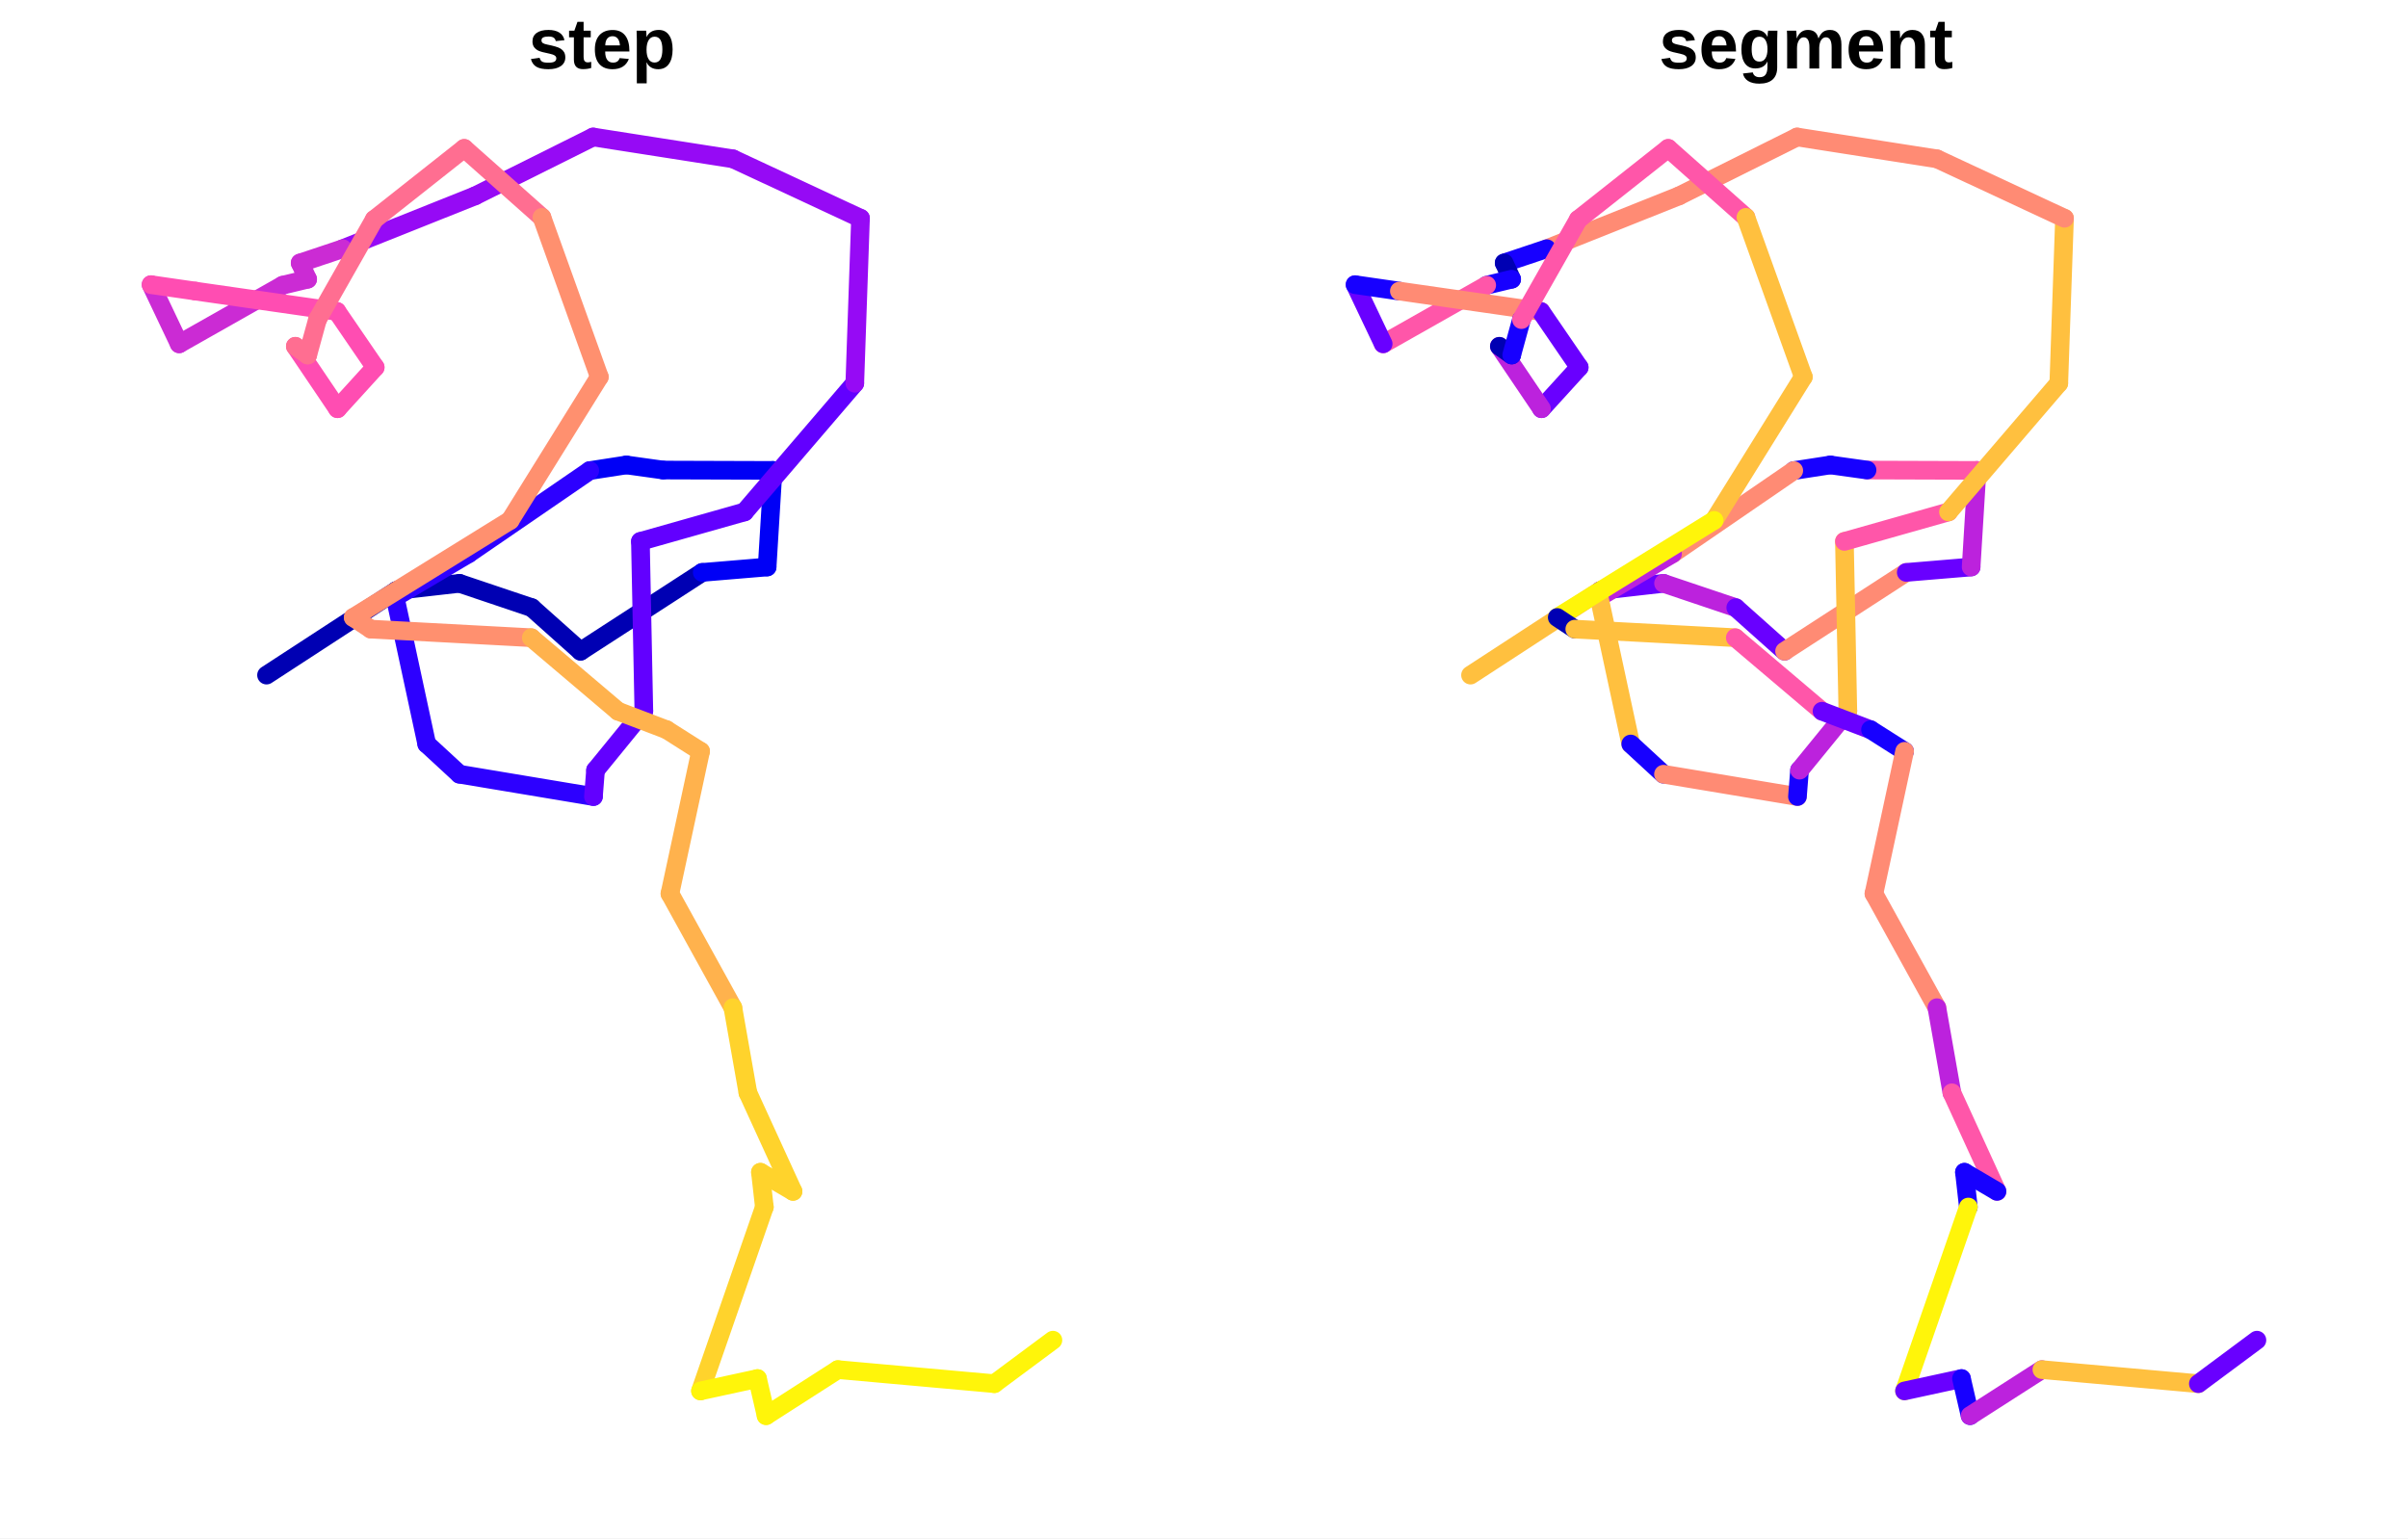
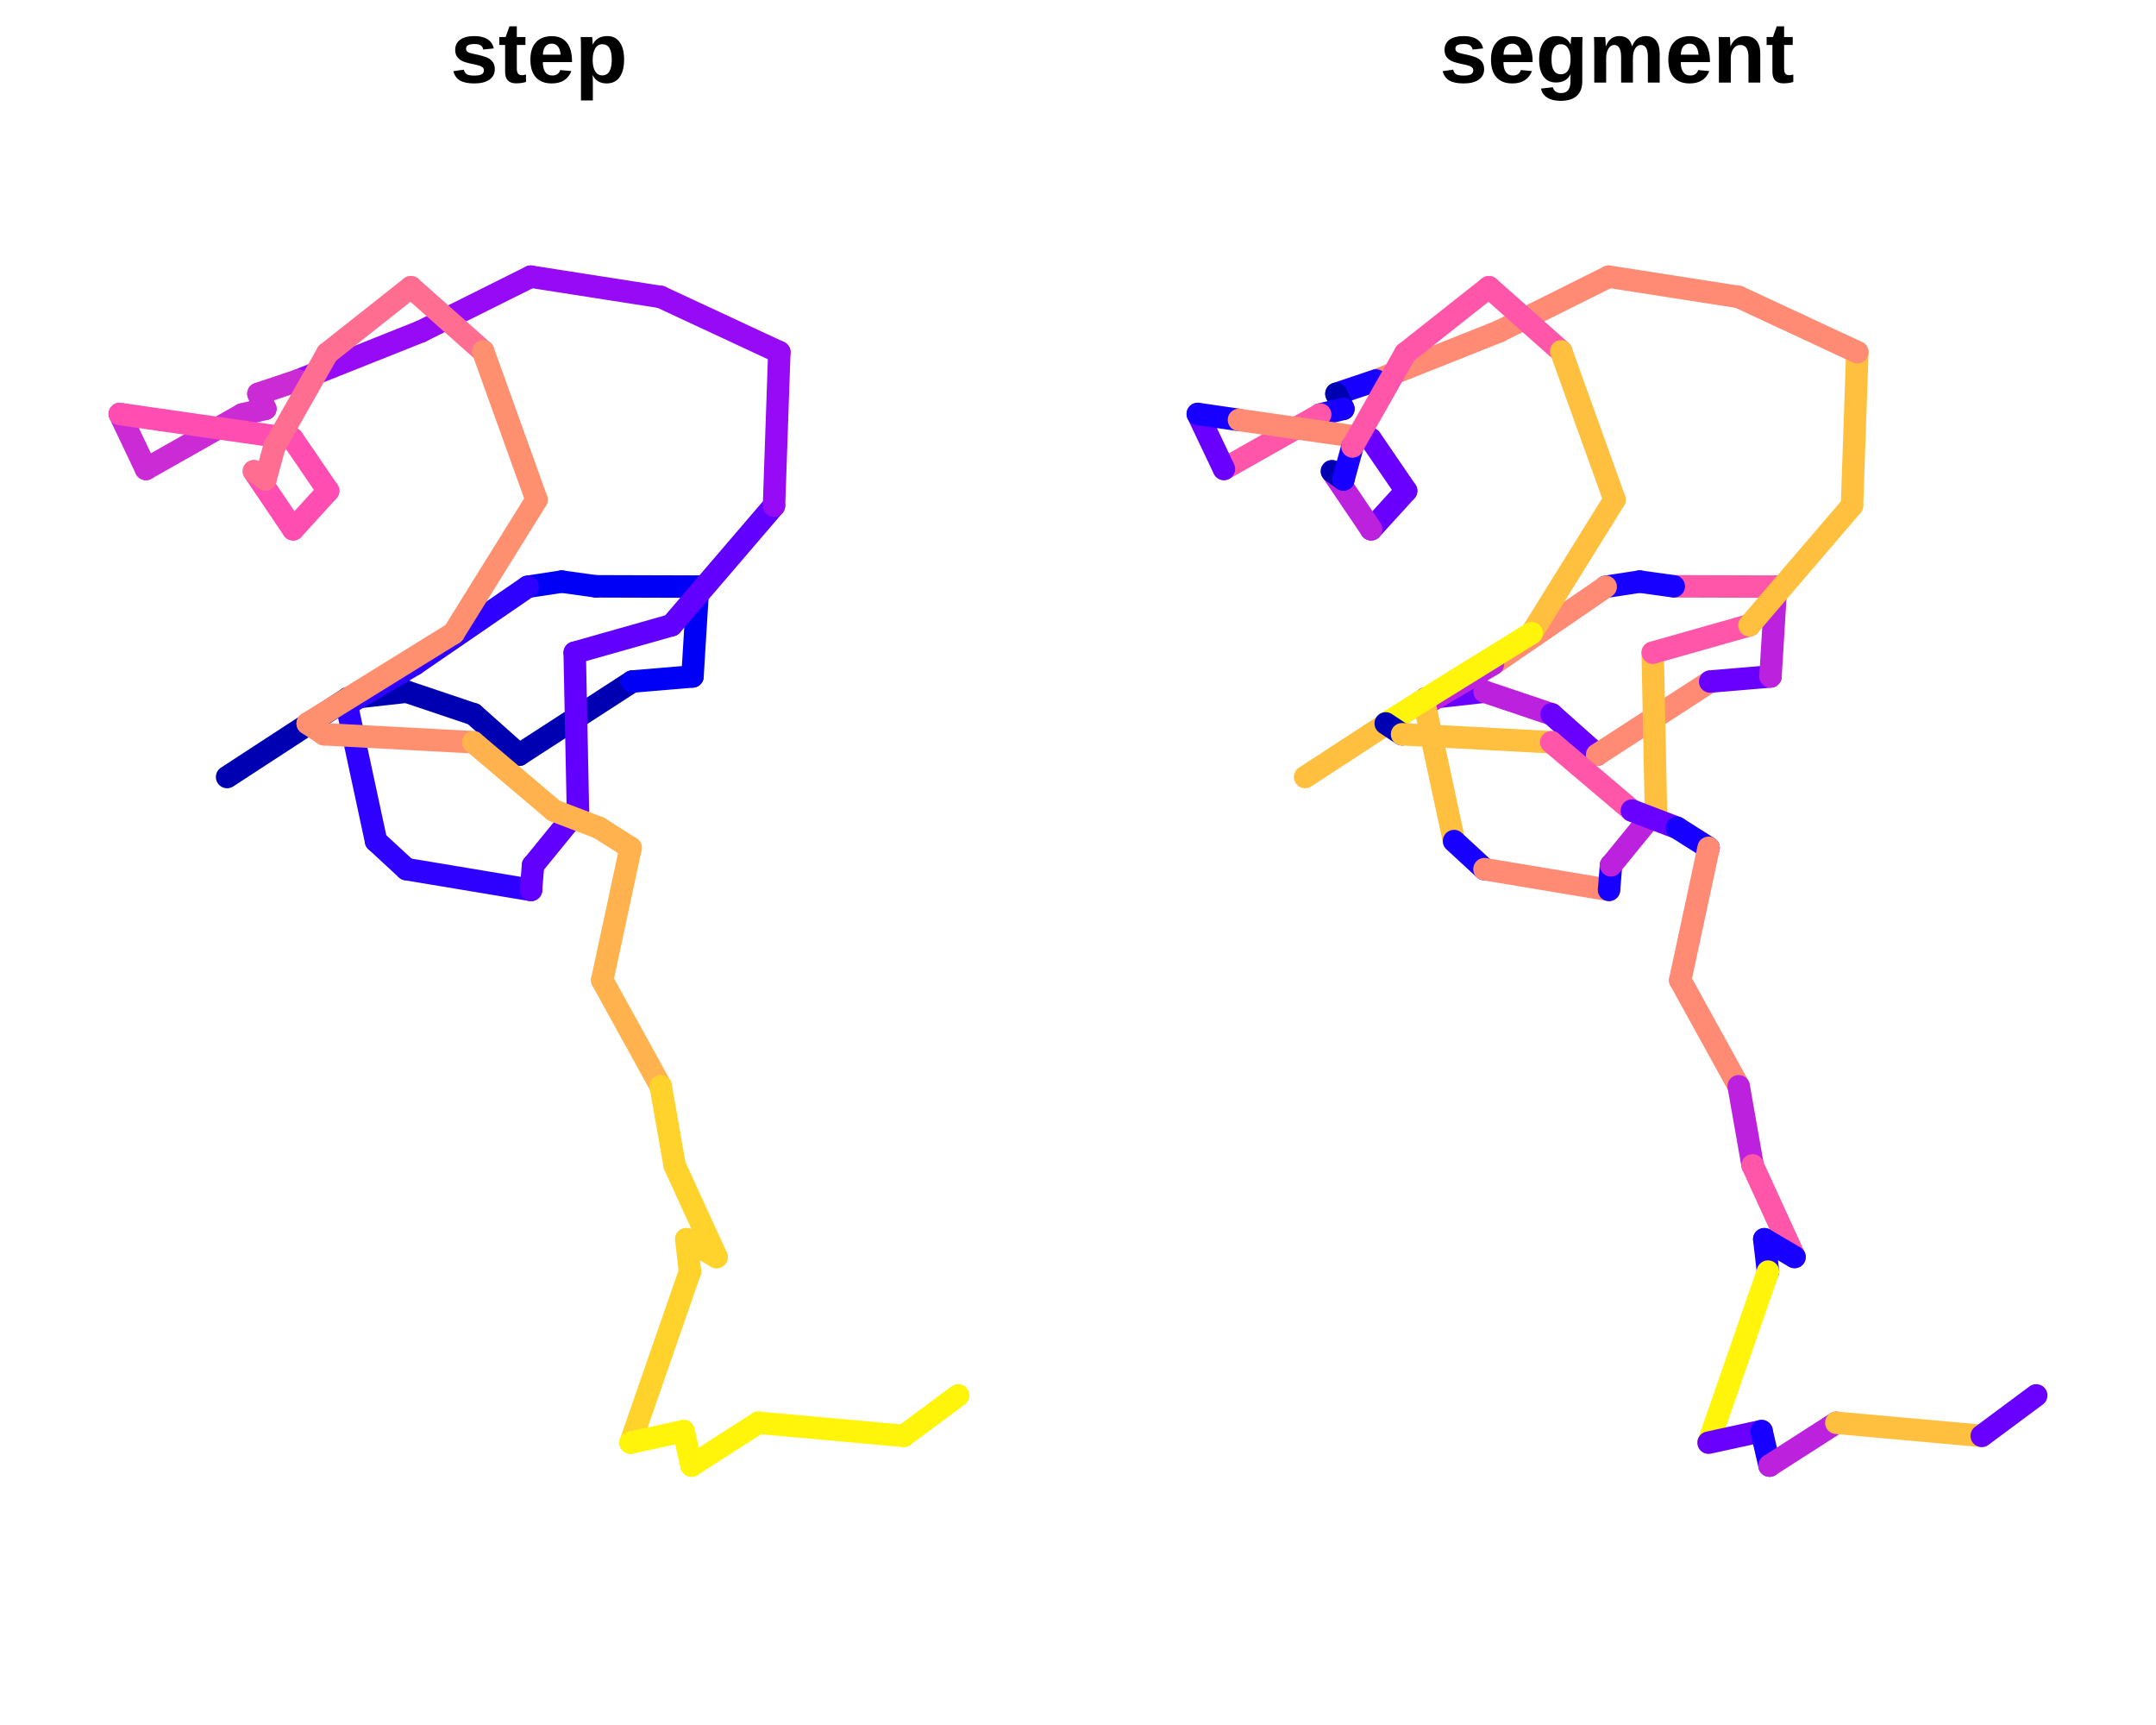
- <svg xmlns="http://www.w3.org/2000/svg" width="484.56pt" height="309.60pt" viewBox="0 0 484.56 309.60">
+ <svg xmlns="http://www.w3.org/2000/svg" width="360.00pt" height="288.00pt" viewBox="0 0 360.00 288.00">
  <g class="svglite">
    <defs>
      <style type="text/css">
    .svglite line, .svglite polyline, .svglite polygon, .svglite path, .svglite rect, .svglite circle {
      fill: none;
      stroke: #000000;
      stroke-linecap: round;
      stroke-linejoin: round;
      stroke-miterlimit: 10.00;
    }
    .svglite text {
      white-space: pre;
    }
    .svglite g.glyphgroup path {
      fill: inherit;
      stroke: none;
    }
  </style>
    </defs>
    <rect width="100%" height="100%" style="stroke: none; fill: #FFFFFF;" />
    <defs>
-       <clipPath id="cpMC4wMHw0ODQuNTZ8MC4wMHwzMDkuNjA=">
-         <rect x="0.00" y="0.00" width="484.56" height="309.60" />
+       <clipPath id="cpMC4wMHwzNjAuMDB8MC4wMHwyODguMDA=">
+         <rect x="0.00" y="0.00" width="360.00" height="288.00" />
      </clipPath>
    </defs>
-     <g clip-path="url(#cpMC4wMHw0ODQuNTZ8MC4wMHwzMDkuNjA=)">
+     <g clip-path="url(#cpMC4wMHwzNjAuMDB8MC4wMHwyODguMDA=)">
</g>
    <defs>
-       <clipPath id="cpMTQuNDB8MjI3Ljg4fDE3LjI4fDI5NS4yMA==">
-         <rect x="14.40" y="17.28" width="213.48" height="277.92" />
+       <clipPath id="cpMTQuNDB8MTY1LjYwfDE3LjI4fDI3My42MA==">
+         <rect x="14.40" y="17.28" width="151.20" height="256.32" />
      </clipPath>
    </defs>
-     <g clip-path="url(#cpMTQuNDB8MjI3Ljg4fDE3LjI4fDI5NS4yMA==)">
-       <rect x="14.40" y="17.28" width="213.48" height="277.92" style="stroke-width: 0.75; stroke: #FFFFFF; fill: #FFFFFF;" />
-       <polyline points="53.63,135.87 79.76,118.85 " style="stroke-width: 3.75; stroke: #0000B3;" />
-       <polyline points="79.76,118.85 92.47,117.40 " style="stroke-width: 3.75; stroke: #0000B3;" />
-       <polyline points="92.47,117.40 107.00,122.29 " style="stroke-width: 3.75; stroke: #0000B3;" />
-       <polyline points="107.00,122.29 116.83,131.06 " style="stroke-width: 3.75; stroke: #0000B3;" />
-       <polyline points="116.83,131.06 141.31,115.20 " style="stroke-width: 3.75; stroke: #0000B3;" />
-       <polyline points="141.31,115.20 154.37,114.11 " style="stroke-width: 3.75; stroke: #0000F6;" />
-       <polyline points="154.37,114.11 155.56,94.67 " style="stroke-width: 3.75; stroke: #0000F6;" />
-       <polyline points="155.56,94.67 133.43,94.60 " style="stroke-width: 3.75; stroke: #0000F6;" />
-       <polyline points="133.43,94.60 126.05,93.57 " style="stroke-width: 3.75; stroke: #0000F6;" />
-       <polyline points="126.05,93.57 118.68,94.71 " style="stroke-width: 3.75; stroke: #0000F6;" />
-       <polyline points="118.68,94.71 94.29,111.44 " style="stroke-width: 3.75; stroke: #2D00FF;" />
-       <polyline points="94.29,111.44 79.51,120.20 " style="stroke-width: 3.75; stroke: #2D00FF;" />
-       <polyline points="79.51,120.20 85.87,149.73 " style="stroke-width: 3.75; stroke: #2D00FF;" />
-       <polyline points="85.87,149.73 92.46,155.81 " style="stroke-width: 3.75; stroke: #2D00FF;" />
-       <polyline points="92.46,155.81 119.42,160.31 " style="stroke-width: 3.75; stroke: #2D00FF;" />
-       <polyline points="119.42,160.31 119.84,155.00 " style="stroke-width: 3.75; stroke: #6200FF;" />
-       <polyline points="119.84,155.00 129.56,143.08 " style="stroke-width: 3.75; stroke: #6200FF;" />
-       <polyline points="129.56,143.08 128.87,108.96 " style="stroke-width: 3.75; stroke: #6200FF;" />
-       <polyline points="128.87,108.96 149.81,103.03 " style="stroke-width: 3.75; stroke: #6200FF;" />
-       <polyline points="149.81,103.03 172.01,77.13 " style="stroke-width: 3.75; stroke: #6200FF;" />
-       <polyline points="172.01,77.13 173.16,43.93 " style="stroke-width: 3.75; stroke: #960AF5;" />
-       <polyline points="173.16,43.93 147.50,31.97 " style="stroke-width: 3.75; stroke: #960AF5;" />
-       <polyline points="147.50,31.97 119.36,27.57 " style="stroke-width: 3.75; stroke: #960AF5;" />
-       <polyline points="119.36,27.57 95.60,39.42 " style="stroke-width: 3.75; stroke: #960AF5;" />
-       <polyline points="95.60,39.42 68.98,50.05 " style="stroke-width: 3.75; stroke: #960AF5;" />
-       <polyline points="68.98,50.05 60.40,52.92 " style="stroke-width: 3.75; stroke: #CB2BD4;" />
-       <polyline points="60.40,52.92 61.91,56.19 " style="stroke-width: 3.75; stroke: #CB2BD4;" />
-       <polyline points="61.91,56.19 56.89,57.40 " style="stroke-width: 3.75; stroke: #CB2BD4;" />
-       <polyline points="56.89,57.40 36.06,69.20 " style="stroke-width: 3.75; stroke: #CB2BD4;" />
-       <polyline points="36.06,69.20 30.40,57.29 " style="stroke-width: 3.75; stroke: #CB2BD4;" />
-       <polyline points="30.40,57.29 39.31,58.58 " style="stroke-width: 3.75; stroke: #FF4DB2;" />
-       <polyline points="39.31,58.58 67.79,62.67 " style="stroke-width: 3.75; stroke: #FF4DB2;" />
-       <polyline points="67.79,62.67 75.50,73.93 " style="stroke-width: 3.75; stroke: #FF4DB2;" />
-       <polyline points="75.50,73.93 67.92,82.26 " style="stroke-width: 3.75; stroke: #FF4DB2;" />
-       <polyline points="67.92,82.26 59.43,69.69 " style="stroke-width: 3.75; stroke: #FF4DB2;" />
-       <polyline points="59.43,69.69 61.92,71.45 " style="stroke-width: 3.75; stroke: #FF6E91;" />
-       <polyline points="61.92,71.45 63.88,64.32 " style="stroke-width: 3.75; stroke: #FF6E91;" />
-       <polyline points="63.88,64.32 75.32,44.16 " style="stroke-width: 3.75; stroke: #FF6E91;" />
-       <polyline points="75.32,44.16 93.41,29.86 " style="stroke-width: 3.75; stroke: #FF6E91;" />
-       <polyline points="93.41,29.86 109.05,43.74 " style="stroke-width: 3.75; stroke: #FF6E91;" />
-       <polyline points="109.05,43.74 120.60,75.86 " style="stroke-width: 3.75; stroke: #FF906F;" />
-       <polyline points="120.60,75.86 102.65,104.73 " style="stroke-width: 3.75; stroke: #FF906F;" />
-       <polyline points="102.65,104.73 71.08,124.27 " style="stroke-width: 3.75; stroke: #FF906F;" />
-       <polyline points="71.08,124.27 74.61,126.61 " style="stroke-width: 3.75; stroke: #FF906F;" />
-       <polyline points="74.61,126.61 106.91,128.34 " style="stroke-width: 3.75; stroke: #FF906F;" />
-       <polyline points="106.91,128.34 124.36,143.13 " style="stroke-width: 3.75; stroke: #FFB24D;" />
-       <polyline points="124.36,143.13 134.12,146.85 " style="stroke-width: 3.75; stroke: #FFB24D;" />
-       <polyline points="134.12,146.85 140.98,151.20 " style="stroke-width: 3.75; stroke: #FFB24D;" />
-       <polyline points="140.98,151.20 134.81,179.85 " style="stroke-width: 3.75; stroke: #FFB24D;" />
-       <polyline points="134.81,179.85 147.48,202.80 " style="stroke-width: 3.75; stroke: #FFB24D;" />
-       <polyline points="147.48,202.80 150.50,219.93 " style="stroke-width: 3.75; stroke: #FFD32C;" />
-       <polyline points="150.50,219.93 159.58,239.77 " style="stroke-width: 3.75; stroke: #FFD32C;" />
-       <polyline points="159.58,239.77 153.02,235.92 " style="stroke-width: 3.75; stroke: #FFD32C;" />
-       <polyline points="153.02,235.92 153.81,242.92 " style="stroke-width: 3.75; stroke: #FFD32C;" />
-       <polyline points="153.81,242.92 140.96,279.93 " style="stroke-width: 3.75; stroke: #FFD32C;" />
-       <polyline points="140.96,279.93 152.43,277.44 " style="stroke-width: 3.75; stroke: #FFF50A;" />
-       <polyline points="152.43,277.44 154.16,284.91 " style="stroke-width: 3.75; stroke: #FFF50A;" />
-       <polyline points="154.16,284.91 168.61,275.64 " style="stroke-width: 3.75; stroke: #FFF50A;" />
-       <polyline points="168.61,275.64 200.09,278.47 " style="stroke-width: 3.75; stroke: #FFF50A;" />
-       <polyline points="200.09,278.47 211.88,269.71 " style="stroke-width: 3.75; stroke: #FFF50A;" />
+     <g clip-path="url(#cpMTQuNDB8MTY1LjYwfDE3LjI4fDI3My42MA==)">
+       <rect x="14.40" y="17.28" width="151.20" height="256.32" style="stroke-width: 0.75; stroke: #FFFFFF; fill: #FFFFFF;" />
+       <polyline points="37.92,129.73 58.08,116.59 " style="stroke-width: 3.75; stroke: #0000B3;" />
+       <polyline points="58.08,116.59 67.89,115.48 " style="stroke-width: 3.75; stroke: #0000B3;" />
+       <polyline points="67.89,115.48 79.09,119.25 " style="stroke-width: 3.75; stroke: #0000B3;" />
+       <polyline points="79.09,119.25 86.68,126.01 " style="stroke-width: 3.75; stroke: #0000B3;" />
+       <polyline points="86.68,126.01 105.56,113.79 " style="stroke-width: 3.75; stroke: #0000B3;" />
+       <polyline points="105.56,113.79 115.63,112.94 " style="stroke-width: 3.75; stroke: #0000F6;" />
+       <polyline points="115.63,112.94 116.55,97.94 " style="stroke-width: 3.75; stroke: #0000F6;" />
+       <polyline points="116.55,97.94 99.48,97.89 " style="stroke-width: 3.75; stroke: #0000F6;" />
+       <polyline points="99.48,97.89 93.79,97.10 " style="stroke-width: 3.75; stroke: #0000F6;" />
+       <polyline points="93.79,97.10 88.11,97.97 " style="stroke-width: 3.75; stroke: #0000F6;" />
+       <polyline points="88.11,97.97 69.29,110.88 " style="stroke-width: 3.75; stroke: #2D00FF;" />
+       <polyline points="69.29,110.88 57.89,117.64 " style="stroke-width: 3.75; stroke: #2D00FF;" />
+       <polyline points="57.89,117.64 62.79,140.42 " style="stroke-width: 3.75; stroke: #2D00FF;" />
+       <polyline points="62.79,140.42 67.87,145.11 " style="stroke-width: 3.75; stroke: #2D00FF;" />
+       <polyline points="67.87,145.11 88.67,148.58 " style="stroke-width: 3.75; stroke: #2D00FF;" />
+       <polyline points="88.67,148.58 89.00,144.48 " style="stroke-width: 3.75; stroke: #6200FF;" />
+       <polyline points="89.00,144.48 96.50,135.29 " style="stroke-width: 3.75; stroke: #6200FF;" />
+       <polyline points="96.50,135.29 95.96,108.97 " style="stroke-width: 3.75; stroke: #6200FF;" />
+       <polyline points="95.96,108.97 112.12,104.39 " style="stroke-width: 3.75; stroke: #6200FF;" />
+       <polyline points="112.12,104.39 129.24,84.42 " style="stroke-width: 3.75; stroke: #6200FF;" />
+       <polyline points="129.24,84.42 130.13,58.80 " style="stroke-width: 3.75; stroke: #960AF5;" />
+       <polyline points="130.13,58.80 110.33,49.58 " style="stroke-width: 3.75; stroke: #960AF5;" />
+       <polyline points="110.33,49.58 88.63,46.19 " style="stroke-width: 3.75; stroke: #960AF5;" />
+       <polyline points="88.63,46.19 70.30,55.33 " style="stroke-width: 3.75; stroke: #960AF5;" />
+       <polyline points="70.30,55.33 49.76,63.52 " style="stroke-width: 3.75; stroke: #960AF5;" />
+       <polyline points="49.76,63.52 43.15,65.74 " style="stroke-width: 3.75; stroke: #CB2BD4;" />
+       <polyline points="43.15,65.74 44.31,68.26 " style="stroke-width: 3.75; stroke: #CB2BD4;" />
+       <polyline points="44.31,68.26 40.44,69.20 " style="stroke-width: 3.75; stroke: #CB2BD4;" />
+       <polyline points="40.44,69.20 24.37,78.30 " style="stroke-width: 3.75; stroke: #CB2BD4;" />
+       <polyline points="24.37,78.30 20.00,69.11 " style="stroke-width: 3.75; stroke: #CB2BD4;" />
+       <polyline points="20.00,69.11 26.88,70.11 " style="stroke-width: 3.75; stroke: #FF4DB2;" />
+       <polyline points="26.88,70.11 48.85,73.26 " style="stroke-width: 3.75; stroke: #FF4DB2;" />
+       <polyline points="48.85,73.26 54.79,81.95 " style="stroke-width: 3.75; stroke: #FF4DB2;" />
+       <polyline points="54.79,81.95 48.95,88.37 " style="stroke-width: 3.75; stroke: #FF4DB2;" />
+       <polyline points="48.95,88.37 42.40,78.68 " style="stroke-width: 3.75; stroke: #FF4DB2;" />
+       <polyline points="42.40,78.68 44.32,80.04 " style="stroke-width: 3.75; stroke: #FF6E91;" />
+       <polyline points="44.32,80.04 45.83,74.54 " style="stroke-width: 3.75; stroke: #FF6E91;" />
+       <polyline points="45.83,74.54 54.66,58.98 " style="stroke-width: 3.75; stroke: #FF6E91;" />
+       <polyline points="54.66,58.98 68.61,47.95 " style="stroke-width: 3.75; stroke: #FF6E91;" />
+       <polyline points="68.61,47.95 80.68,58.66 " style="stroke-width: 3.75; stroke: #FF6E91;" />
+       <polyline points="80.68,58.66 89.59,83.43 " style="stroke-width: 3.75; stroke: #FF906F;" />
+       <polyline points="89.59,83.43 75.74,105.71 " style="stroke-width: 3.75; stroke: #FF906F;" />
+       <polyline points="75.74,105.71 51.38,120.78 " style="stroke-width: 3.75; stroke: #FF906F;" />
+       <polyline points="51.38,120.78 54.11,122.59 " style="stroke-width: 3.75; stroke: #FF906F;" />
+       <polyline points="54.11,122.59 79.03,123.92 " style="stroke-width: 3.75; stroke: #FF906F;" />
+       <polyline points="79.03,123.92 92.49,135.33 " style="stroke-width: 3.75; stroke: #FFB24D;" />
+       <polyline points="92.49,135.33 100.01,138.20 " style="stroke-width: 3.75; stroke: #FFB24D;" />
+       <polyline points="100.01,138.20 105.30,141.55 " style="stroke-width: 3.75; stroke: #FFB24D;" />
+       <polyline points="105.30,141.55 100.55,163.65 " style="stroke-width: 3.75; stroke: #FFB24D;" />
+       <polyline points="100.55,163.65 110.32,181.36 " style="stroke-width: 3.75; stroke: #FFB24D;" />
+       <polyline points="110.32,181.36 112.65,194.57 " style="stroke-width: 3.75; stroke: #FFD32C;" />
+       <polyline points="112.65,194.57 119.65,209.87 " style="stroke-width: 3.75; stroke: #FFD32C;" />
+       <polyline points="119.65,209.87 114.59,206.90 " style="stroke-width: 3.75; stroke: #FFD32C;" />
+       <polyline points="114.59,206.90 115.21,212.30 " style="stroke-width: 3.75; stroke: #FFD32C;" />
+       <polyline points="115.21,212.30 105.29,240.86 " style="stroke-width: 3.75; stroke: #FFD32C;" />
+       <polyline points="105.29,240.86 114.14,238.93 " style="stroke-width: 3.75; stroke: #FFF50A;" />
+       <polyline points="114.14,238.93 115.47,244.69 " style="stroke-width: 3.75; stroke: #FFF50A;" />
+       <polyline points="115.47,244.69 126.62,237.54 " style="stroke-width: 3.75; stroke: #FFF50A;" />
+       <polyline points="126.62,237.54 150.90,239.73 " style="stroke-width: 3.75; stroke: #FFF50A;" />
+       <polyline points="150.90,239.73 160.00,232.97 " style="stroke-width: 3.75; stroke: #FFF50A;" />
    </g>
    <defs>
-       <clipPath id="cpMC4wMHwyNDIuMjh8MC4wMHwzMDkuNjA=">
-         <rect x="0.00" y="0.00" width="242.28" height="309.60" />
+       <clipPath id="cpMC4wMHwxODAuMDB8MC4wMHwyODguMDA=">
+         <rect x="0.00" y="0.00" width="180.00" height="288.00" />
      </clipPath>
    </defs>
-     <g clip-path="url(#cpMC4wMHwyNDIuMjh8MC4wMHwzMDkuNjA=)">
-       <text x="121.14" y="13.79" text-anchor="middle" style="font-size: 14.40px; font-weight: bold; font-family: &quot;Arial&quot;;" textLength="29.59px" lengthAdjust="spacingAndGlyphs">step</text>
+     <g clip-path="url(#cpMC4wMHwxODAuMDB8MC4wMHwyODguMDA=)">
+       <text x="90.00" y="13.79" text-anchor="middle" style="font-size: 14.40px; font-weight: bold; font-family: &quot;Arial&quot;;" textLength="29.59px" lengthAdjust="spacingAndGlyphs">step</text>
    </g>
    <defs>
-       <clipPath id="cpMjU2LjY4fDQ3MC4xNnwxNy4yOHwyOTUuMjA=">
-         <rect x="256.68" y="17.28" width="213.48" height="277.92" />
+       <clipPath id="cpMTk0LjQwfDM0NS42MHwxNy4yOHwyNzMuNjA=">
+         <rect x="194.40" y="17.28" width="151.20" height="256.32" />
      </clipPath>
    </defs>
-     <g clip-path="url(#cpMjU2LjY4fDQ3MC4xNnwxNy4yOHwyOTUuMjA=)">
-       <rect x="256.68" y="17.28" width="213.48" height="277.92" style="stroke-width: 0.75; stroke: #FFFFFF; fill: #FFFFFF;" />
-       <polyline points="295.91,135.87 322.04,118.85 " style="stroke-width: 3.75; stroke: #FFC03F;" />
-       <polyline points="322.04,118.85 334.75,117.40 " style="stroke-width: 3.75; stroke: #6900FF;" />
-       <polyline points="334.75,117.40 349.28,122.29 " style="stroke-width: 3.75; stroke: #BC22DD;" />
-       <polyline points="349.28,122.29 359.11,131.06 " style="stroke-width: 3.75; stroke: #6900FF;" />
-       <polyline points="359.11,131.06 383.59,115.20 " style="stroke-width: 3.75; stroke: #FF8B74;" />
-       <polyline points="383.59,115.20 396.65,114.11 " style="stroke-width: 3.75; stroke: #6900FF;" />
-       <polyline points="396.65,114.11 397.84,94.67 " style="stroke-width: 3.75; stroke: #BC22DD;" />
-       <polyline points="397.84,94.67 375.71,94.60 " style="stroke-width: 3.75; stroke: #FF56A9;" />
-       <polyline points="375.71,94.60 368.33,93.57 " style="stroke-width: 3.75; stroke: #1700FF;" />
-       <polyline points="368.33,93.57 360.96,94.71 " style="stroke-width: 3.75; stroke: #1700FF;" />
-       <polyline points="360.96,94.71 336.57,111.44 " style="stroke-width: 3.75; stroke: #FF8B74;" />
-       <polyline points="336.57,111.44 321.79,120.20 " style="stroke-width: 3.75; stroke: #BC22DD;" />
-       <polyline points="321.79,120.20 328.15,149.73 " style="stroke-width: 3.75; stroke: #FFC03F;" />
-       <polyline points="328.15,149.73 334.74,155.81 " style="stroke-width: 3.75; stroke: #1700FF;" />
-       <polyline points="334.74,155.81 361.70,160.31 " style="stroke-width: 3.75; stroke: #FF8B74;" />
-       <polyline points="361.70,160.31 362.12,155.00 " style="stroke-width: 3.75; stroke: #1700FF;" />
-       <polyline points="362.12,155.00 371.84,143.08 " style="stroke-width: 3.75; stroke: #BC22DD;" />
-       <polyline points="371.84,143.08 371.15,108.96 " style="stroke-width: 3.75; stroke: #FFC03F;" />
-       <polyline points="371.15,108.96 392.09,103.03 " style="stroke-width: 3.75; stroke: #FF56A9;" />
-       <polyline points="392.09,103.03 414.29,77.13 " style="stroke-width: 3.75; stroke: #FFC03F;" />
-       <polyline points="414.29,77.13 415.44,43.93 " style="stroke-width: 3.75; stroke: #FFC03F;" />
-       <polyline points="415.44,43.93 389.78,31.97 " style="stroke-width: 3.75; stroke: #FF8B74;" />
-       <polyline points="389.78,31.97 361.64,27.57 " style="stroke-width: 3.75; stroke: #FF8B74;" />
-       <polyline points="361.64,27.57 337.88,39.42 " style="stroke-width: 3.75; stroke: #FF8B74;" />
-       <polyline points="337.88,39.42 311.26,50.05 " style="stroke-width: 3.75; stroke: #FF8B74;" />
-       <polyline points="311.26,50.05 302.68,52.92 " style="stroke-width: 3.75; stroke: #1700FF;" />
-       <polyline points="302.68,52.92 304.19,56.19 " style="stroke-width: 3.75; stroke: #0000B3;" />
-       <polyline points="304.19,56.19 299.17,57.40 " style="stroke-width: 3.75; stroke: #1700FF;" />
-       <polyline points="299.17,57.40 278.34,69.20 " style="stroke-width: 3.75; stroke: #FF56A9;" />
-       <polyline points="278.34,69.20 272.68,57.29 " style="stroke-width: 3.75; stroke: #6900FF;" />
-       <polyline points="272.68,57.29 281.59,58.58 " style="stroke-width: 3.75; stroke: #1700FF;" />
-       <polyline points="281.59,58.58 310.07,62.67 " style="stroke-width: 3.75; stroke: #FF8B74;" />
-       <polyline points="310.07,62.67 317.78,73.93 " style="stroke-width: 3.75; stroke: #6900FF;" />
-       <polyline points="317.78,73.93 310.20,82.26 " style="stroke-width: 3.75; stroke: #6900FF;" />
-       <polyline points="310.20,82.26 301.71,69.69 " style="stroke-width: 3.75; stroke: #BC22DD;" />
-       <polyline points="301.71,69.69 304.20,71.45 " style="stroke-width: 3.75; stroke: #0000B3;" />
-       <polyline points="304.20,71.45 306.16,64.32 " style="stroke-width: 3.75; stroke: #1700FF;" />
-       <polyline points="306.16,64.32 317.60,44.16 " style="stroke-width: 3.75; stroke: #FF56A9;" />
-       <polyline points="317.60,44.16 335.69,29.86 " style="stroke-width: 3.75; stroke: #FF56A9;" />
-       <polyline points="335.69,29.86 351.33,43.74 " style="stroke-width: 3.75; stroke: #FF56A9;" />
-       <polyline points="351.33,43.74 362.88,75.86 " style="stroke-width: 3.75; stroke: #FFC03F;" />
-       <polyline points="362.88,75.86 344.93,104.73 " style="stroke-width: 3.75; stroke: #FFC03F;" />
-       <polyline points="344.93,104.73 313.36,124.27 " style="stroke-width: 3.75; stroke: #FFF50A;" />
-       <polyline points="313.36,124.27 316.89,126.61 " style="stroke-width: 3.75; stroke: #0000B3;" />
-       <polyline points="316.89,126.61 349.19,128.34 " style="stroke-width: 3.75; stroke: #FFC03F;" />
-       <polyline points="349.19,128.34 366.64,143.13 " style="stroke-width: 3.75; stroke: #FF56A9;" />
-       <polyline points="366.64,143.13 376.40,146.85 " style="stroke-width: 3.75; stroke: #6900FF;" />
-       <polyline points="376.40,146.85 383.26,151.20 " style="stroke-width: 3.75; stroke: #1700FF;" />
-       <polyline points="383.26,151.20 377.09,179.85 " style="stroke-width: 3.75; stroke: #FF8B74;" />
-       <polyline points="377.09,179.85 389.76,202.80 " style="stroke-width: 3.75; stroke: #FF8B74;" />
-       <polyline points="389.76,202.80 392.78,219.93 " style="stroke-width: 3.75; stroke: #BC22DD;" />
-       <polyline points="392.78,219.93 401.86,239.77 " style="stroke-width: 3.75; stroke: #FF56A9;" />
-       <polyline points="401.86,239.77 395.30,235.92 " style="stroke-width: 3.75; stroke: #1700FF;" />
-       <polyline points="395.30,235.92 396.09,242.92 " style="stroke-width: 3.75; stroke: #1700FF;" />
-       <polyline points="396.09,242.92 383.24,279.93 " style="stroke-width: 3.75; stroke: #FFF50A;" />
-       <polyline points="383.24,279.93 394.71,277.44 " style="stroke-width: 3.75; stroke: #6900FF;" />
-       <polyline points="394.71,277.44 396.44,284.91 " style="stroke-width: 3.75; stroke: #1700FF;" />
-       <polyline points="396.44,284.91 410.89,275.64 " style="stroke-width: 3.75; stroke: #BC22DD;" />
-       <polyline points="410.89,275.64 442.37,278.47 " style="stroke-width: 3.75; stroke: #FFC03F;" />
-       <polyline points="442.37,278.47 454.16,269.71 " style="stroke-width: 3.75; stroke: #6900FF;" />
+     <g clip-path="url(#cpMTk0LjQwfDM0NS42MHwxNy4yOHwyNzMuNjA=)">
+       <rect x="194.40" y="17.28" width="151.20" height="256.32" style="stroke-width: 0.75; stroke: #FFFFFF; fill: #FFFFFF;" />
+       <polyline points="217.92,129.73 238.08,116.59 " style="stroke-width: 3.75; stroke: #FFC03F;" />
+       <polyline points="238.08,116.59 247.89,115.48 " style="stroke-width: 3.75; stroke: #6900FF;" />
+       <polyline points="247.89,115.48 259.09,119.25 " style="stroke-width: 3.75; stroke: #BC22DD;" />
+       <polyline points="259.09,119.25 266.68,126.01 " style="stroke-width: 3.75; stroke: #6900FF;" />
+       <polyline points="266.68,126.01 285.56,113.79 " style="stroke-width: 3.75; stroke: #FF8B74;" />
+       <polyline points="285.56,113.79 295.63,112.94 " style="stroke-width: 3.75; stroke: #6900FF;" />
+       <polyline points="295.63,112.94 296.55,97.94 " style="stroke-width: 3.75; stroke: #BC22DD;" />
+       <polyline points="296.55,97.94 279.48,97.89 " style="stroke-width: 3.75; stroke: #FF56A9;" />
+       <polyline points="279.48,97.89 273.79,97.10 " style="stroke-width: 3.75; stroke: #1700FF;" />
+       <polyline points="273.79,97.10 268.11,97.97 " style="stroke-width: 3.75; stroke: #1700FF;" />
+       <polyline points="268.11,97.97 249.29,110.88 " style="stroke-width: 3.75; stroke: #FF8B74;" />
+       <polyline points="249.29,110.88 237.89,117.64 " style="stroke-width: 3.75; stroke: #BC22DD;" />
+       <polyline points="237.89,117.64 242.79,140.42 " style="stroke-width: 3.75; stroke: #FFC03F;" />
+       <polyline points="242.79,140.42 247.87,145.11 " style="stroke-width: 3.75; stroke: #1700FF;" />
+       <polyline points="247.87,145.11 268.67,148.58 " style="stroke-width: 3.75; stroke: #FF8B74;" />
+       <polyline points="268.67,148.58 269.00,144.48 " style="stroke-width: 3.75; stroke: #1700FF;" />
+       <polyline points="269.00,144.48 276.50,135.29 " style="stroke-width: 3.75; stroke: #BC22DD;" />
+       <polyline points="276.50,135.29 275.96,108.97 " style="stroke-width: 3.75; stroke: #FFC03F;" />
+       <polyline points="275.96,108.97 292.12,104.39 " style="stroke-width: 3.75; stroke: #FF56A9;" />
+       <polyline points="292.12,104.39 309.24,84.42 " style="stroke-width: 3.75; stroke: #FFC03F;" />
+       <polyline points="309.24,84.42 310.13,58.80 " style="stroke-width: 3.75; stroke: #FFC03F;" />
+       <polyline points="310.13,58.80 290.33,49.58 " style="stroke-width: 3.75; stroke: #FF8B74;" />
+       <polyline points="290.33,49.58 268.63,46.19 " style="stroke-width: 3.75; stroke: #FF8B74;" />
+       <polyline points="268.63,46.19 250.30,55.33 " style="stroke-width: 3.75; stroke: #FF8B74;" />
+       <polyline points="250.30,55.33 229.76,63.52 " style="stroke-width: 3.75; stroke: #FF8B74;" />
+       <polyline points="229.76,63.52 223.15,65.74 " style="stroke-width: 3.75; stroke: #1700FF;" />
+       <polyline points="223.15,65.74 224.31,68.26 " style="stroke-width: 3.75; stroke: #0000B3;" />
+       <polyline points="224.31,68.26 220.44,69.20 " style="stroke-width: 3.75; stroke: #1700FF;" />
+       <polyline points="220.44,69.20 204.37,78.30 " style="stroke-width: 3.75; stroke: #FF56A9;" />
+       <polyline points="204.37,78.30 200.00,69.11 " style="stroke-width: 3.75; stroke: #6900FF;" />
+       <polyline points="200.00,69.11 206.88,70.11 " style="stroke-width: 3.75; stroke: #1700FF;" />
+       <polyline points="206.88,70.11 228.85,73.26 " style="stroke-width: 3.75; stroke: #FF8B74;" />
+       <polyline points="228.85,73.26 234.79,81.95 " style="stroke-width: 3.75; stroke: #6900FF;" />
+       <polyline points="234.79,81.95 228.95,88.37 " style="stroke-width: 3.75; stroke: #6900FF;" />
+       <polyline points="228.95,88.37 222.40,78.68 " style="stroke-width: 3.75; stroke: #BC22DD;" />
+       <polyline points="222.40,78.68 224.32,80.04 " style="stroke-width: 3.75; stroke: #0000B3;" />
+       <polyline points="224.32,80.04 225.83,74.54 " style="stroke-width: 3.75; stroke: #1700FF;" />
+       <polyline points="225.83,74.54 234.66,58.98 " style="stroke-width: 3.75; stroke: #FF56A9;" />
+       <polyline points="234.66,58.98 248.61,47.95 " style="stroke-width: 3.75; stroke: #FF56A9;" />
+       <polyline points="248.61,47.95 260.68,58.66 " style="stroke-width: 3.75; stroke: #FF56A9;" />
+       <polyline points="260.68,58.66 269.59,83.43 " style="stroke-width: 3.75; stroke: #FFC03F;" />
+       <polyline points="269.59,83.43 255.74,105.71 " style="stroke-width: 3.75; stroke: #FFC03F;" />
+       <polyline points="255.74,105.71 231.38,120.78 " style="stroke-width: 3.75; stroke: #FFF50A;" />
+       <polyline points="231.38,120.78 234.11,122.59 " style="stroke-width: 3.75; stroke: #0000B3;" />
+       <polyline points="234.11,122.59 259.03,123.92 " style="stroke-width: 3.75; stroke: #FFC03F;" />
+       <polyline points="259.03,123.92 272.49,135.33 " style="stroke-width: 3.75; stroke: #FF56A9;" />
+       <polyline points="272.49,135.33 280.01,138.20 " style="stroke-width: 3.75; stroke: #6900FF;" />
+       <polyline points="280.01,138.20 285.30,141.55 " style="stroke-width: 3.75; stroke: #1700FF;" />
+       <polyline points="285.30,141.55 280.55,163.65 " style="stroke-width: 3.75; stroke: #FF8B74;" />
+       <polyline points="280.55,163.65 290.32,181.36 " style="stroke-width: 3.75; stroke: #FF8B74;" />
+       <polyline points="290.32,181.36 292.65,194.57 " style="stroke-width: 3.75; stroke: #BC22DD;" />
+       <polyline points="292.65,194.57 299.65,209.87 " style="stroke-width: 3.75; stroke: #FF56A9;" />
+       <polyline points="299.65,209.87 294.59,206.90 " style="stroke-width: 3.75; stroke: #1700FF;" />
+       <polyline points="294.59,206.90 295.21,212.30 " style="stroke-width: 3.75; stroke: #1700FF;" />
+       <polyline points="295.21,212.30 285.29,240.86 " style="stroke-width: 3.75; stroke: #FFF50A;" />
+       <polyline points="285.29,240.86 294.14,238.93 " style="stroke-width: 3.75; stroke: #6900FF;" />
+       <polyline points="294.14,238.93 295.47,244.69 " style="stroke-width: 3.75; stroke: #1700FF;" />
+       <polyline points="295.47,244.69 306.62,237.54 " style="stroke-width: 3.75; stroke: #BC22DD;" />
+       <polyline points="306.62,237.54 330.90,239.73 " style="stroke-width: 3.75; stroke: #FFC03F;" />
+       <polyline points="330.90,239.73 340.00,232.97 " style="stroke-width: 3.75; stroke: #6900FF;" />
    </g>
    <defs>
-       <clipPath id="cpMjQyLjI4fDQ4NC41NnwwLjAwfDMwOS42MA==">
-         <rect x="242.28" y="0.00" width="242.28" height="309.60" />
+       <clipPath id="cpMTgwLjAwfDM2MC4wMHwwLjAwfDI4OC4wMA==">
+         <rect x="180.00" y="0.00" width="180.00" height="288.00" />
      </clipPath>
    </defs>
-     <g clip-path="url(#cpMjQyLjI4fDQ4NC41NnwwLjAwfDMwOS42MA==)">
-       <text x="363.42" y="13.79" text-anchor="middle" style="font-size: 14.40px; font-weight: bold; font-family: &quot;Arial&quot;;" textLength="59.19px" lengthAdjust="spacingAndGlyphs">segment</text>
+     <g clip-path="url(#cpMTgwLjAwfDM2MC4wMHwwLjAwfDI4OC4wMA==)">
+       <text x="270.00" y="13.79" text-anchor="middle" style="font-size: 14.40px; font-weight: bold; font-family: &quot;Arial&quot;;" textLength="59.19px" lengthAdjust="spacingAndGlyphs">segment</text>
    </g>
    <defs>
-       <clipPath id="cpNTkuMDR8NDU0LjMyfDU5LjA0fDIzNi4xNg==">
-         <rect x="59.04" y="59.04" width="395.28" height="177.12" />
+       <clipPath id="cpNTkuMDR8MzI5Ljc2fDU5LjA0fDIxNC41Ng==">
+         <rect x="59.04" y="59.04" width="270.72" height="155.52" />
      </clipPath>
    </defs>
-     <g clip-path="url(#cpNTkuMDR8NDU0LjMyfDU5LjA0fDIzNi4xNg==)">
+     <g clip-path="url(#cpNTkuMDR8MzI5Ljc2fDU5LjA0fDIxNC41Ng==)">
</g>
  </g>
</svg>
